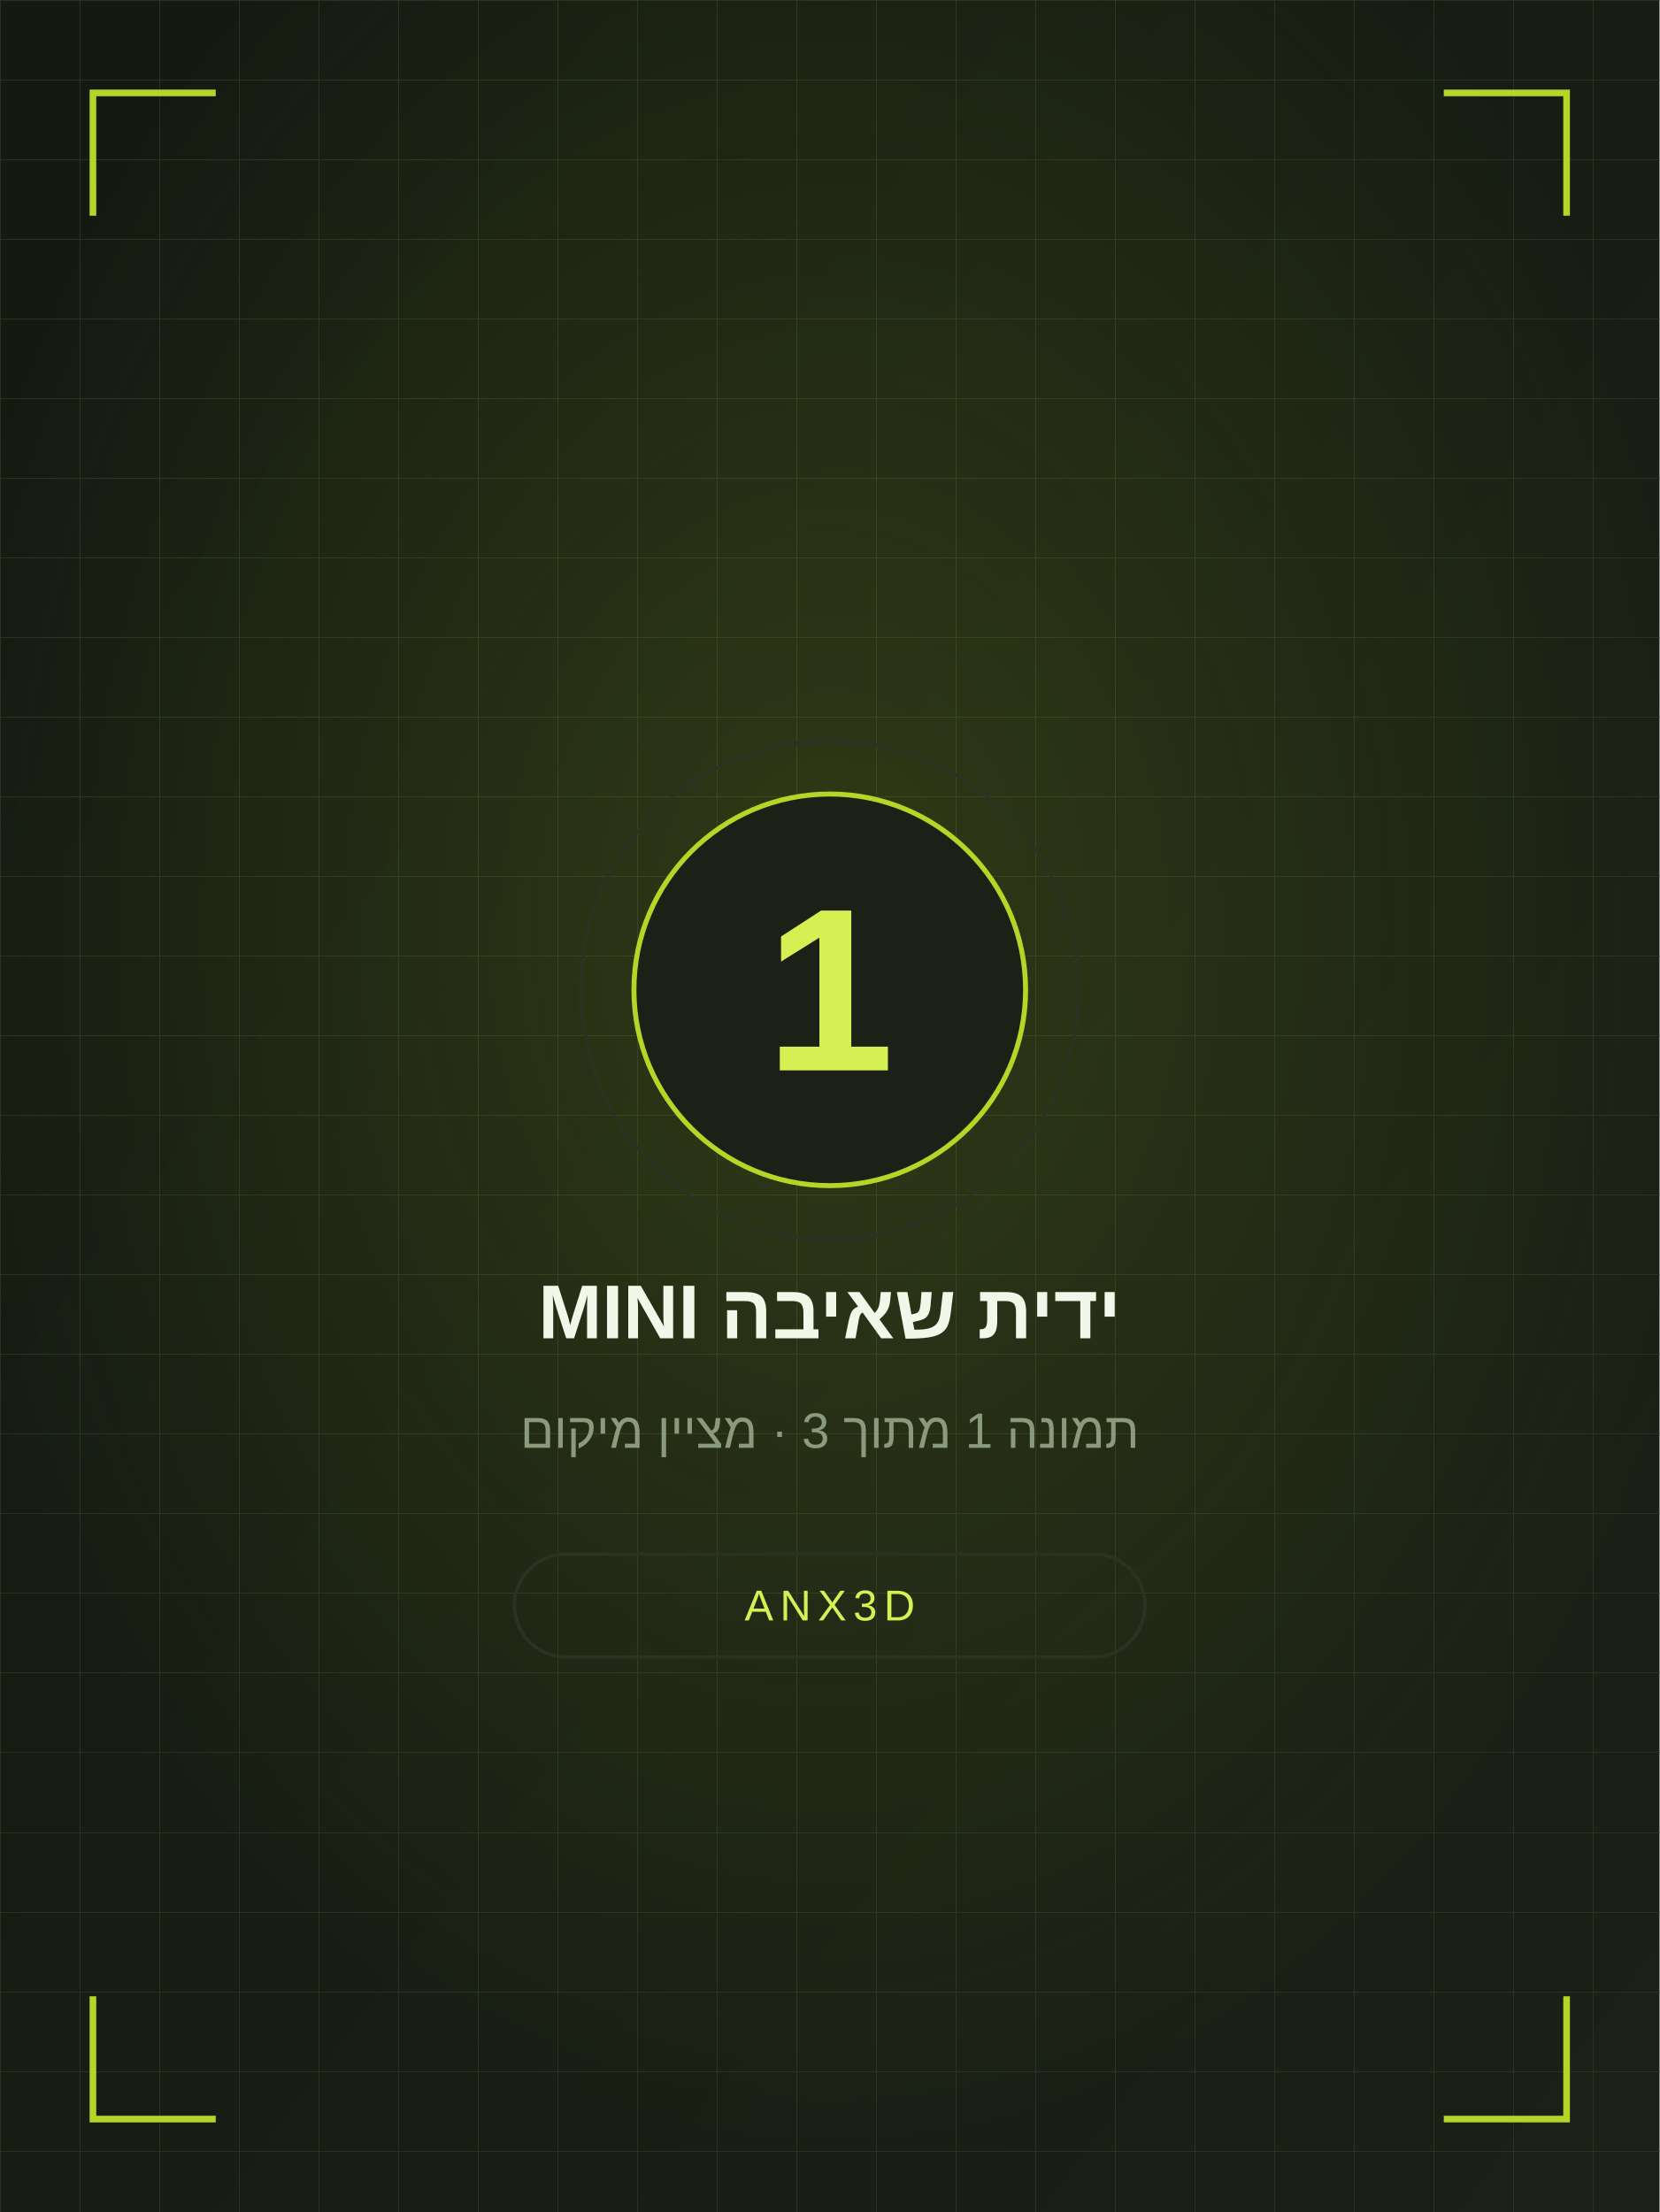
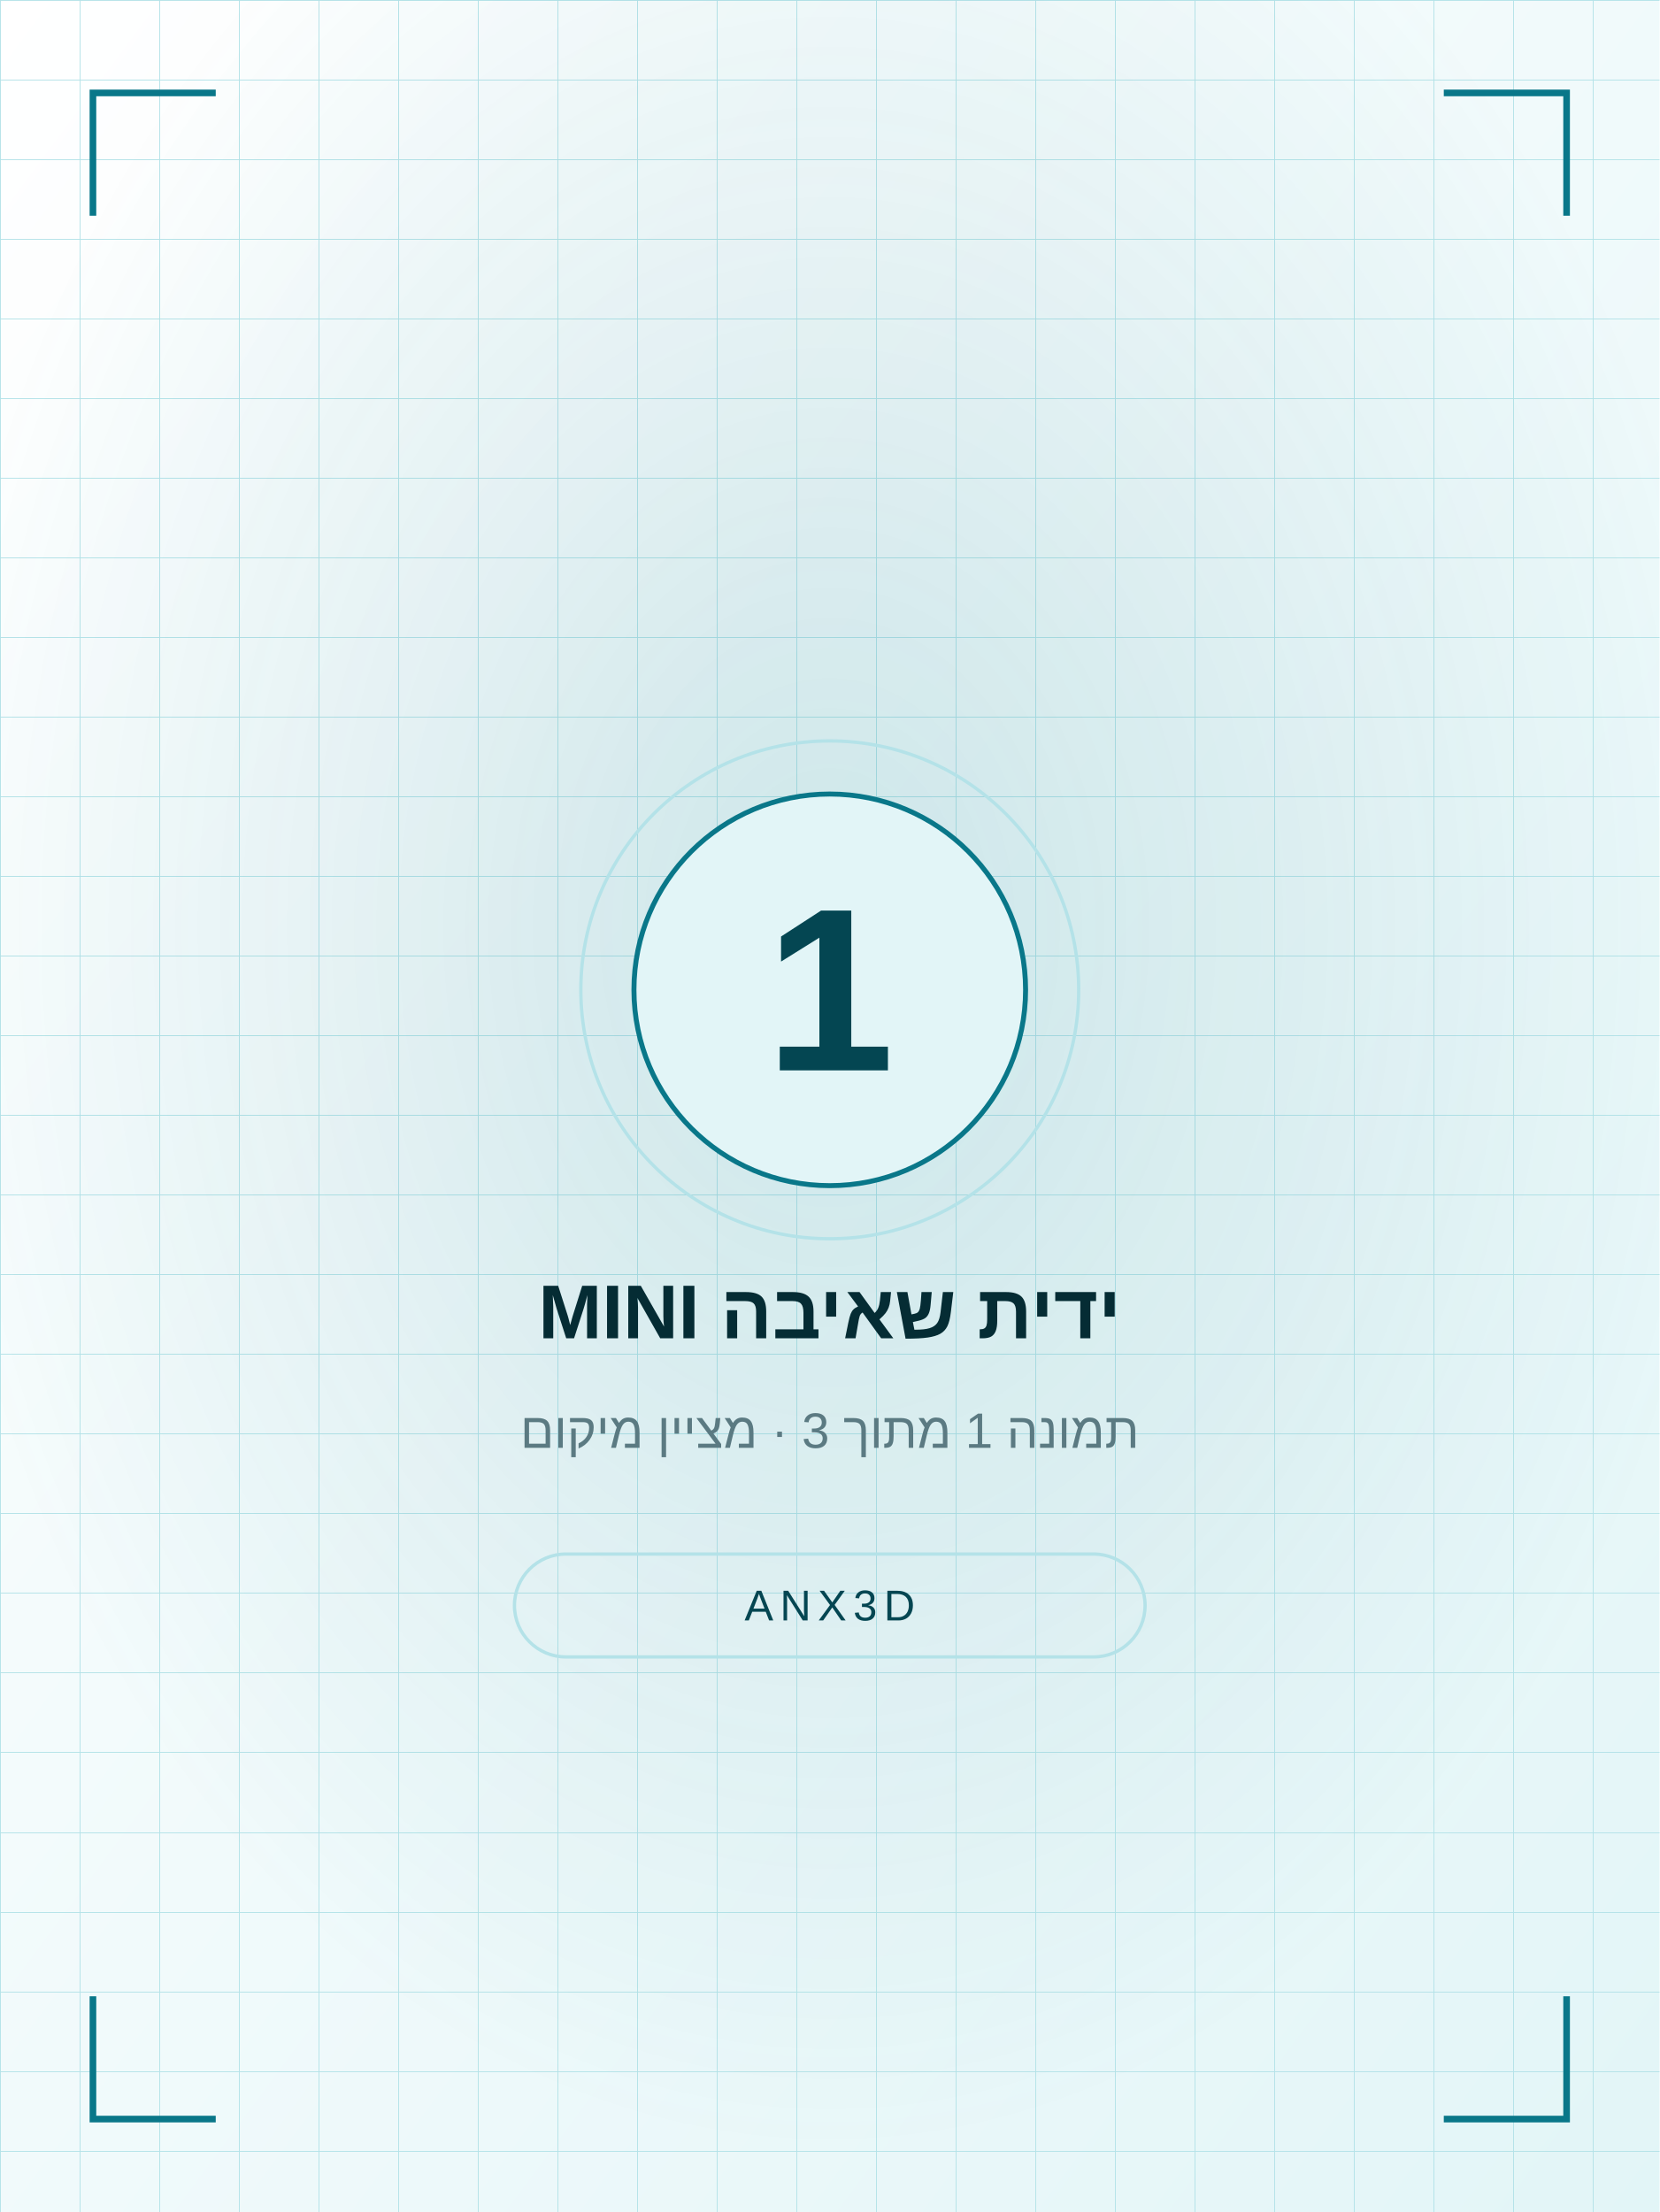
<svg xmlns="http://www.w3.org/2000/svg" width="1000" height="1333" viewBox="0 0 1000 1333" role="img" aria-label="ידית שאיבה MINI — תמונה 1 מתוך 3 (מציין מיקום)">
  <defs>
    <linearGradient id="bg" x1="0" y1="0" x2="1" y2="1">
-       <stop offset="0%" stop-color="#141911" />
-       <stop offset="100%" stop-color="#1b2116" />
+       <stop offset="0%" stop-color="#ffffff" />
+       <stop offset="100%" stop-color="#e2f5f7" />
    </linearGradient>
    <pattern id="grid" width="48" height="48" patternUnits="userSpaceOnUse">
-       <path d="M48 0H0V48" fill="none" stroke="#2a3322" stroke-width="1" />
+       <path d="M48 0H0V48" fill="none" stroke="#b4e2e8" stroke-width="1" />
    </pattern>
    <radialGradient id="glow" cx="50%" cy="42%" r="55%">
-       <stop offset="0%" stop-color="#b4d626" stop-opacity="0.16" />
-       <stop offset="100%" stop-color="#b4d626" stop-opacity="0" />
+       <stop offset="0%" stop-color="#097789" stop-opacity="0.16" />
+       <stop offset="100%" stop-color="#097789" stop-opacity="0" />
    </radialGradient>
  </defs>
  <rect width="1000" height="1333" fill="url(#bg)" />
  <rect width="1000" height="1333" fill="url(#grid)" />
  <rect width="1000" height="1333" fill="url(#glow)" />
-   <path d="M56 128V56h72" fill="none" stroke="#b4d626" stroke-width="4" stroke-linecap="square" />
-   <path d="M872 56h72v72" fill="none" stroke="#b4d626" stroke-width="4" stroke-linecap="square" />
-   <path d="M944 1205v72h-72" fill="none" stroke="#b4d626" stroke-width="4" stroke-linecap="square" />
-   <path d="M128 1277H56v-72" fill="none" stroke="#b4d626" stroke-width="4" stroke-linecap="square" />
-   <circle cx="500" cy="596.5" r="150" fill="none" stroke="#2a3322" stroke-width="2" />
-   <circle cx="500" cy="596.5" r="118" fill="#1b2116" stroke="#b4d626" stroke-width="3" />
-   <text x="500" y="596.5" text-anchor="middle" dominant-baseline="central" font-family="Heebo, Arial, sans-serif" font-size="140" font-weight="700" fill="#d6ef52">1</text>
-   <text x="500" y="806.5" text-anchor="middle" direction="rtl" font-family="Heebo, Arial, sans-serif" font-size="46" font-weight="700" fill="#f2f7ea">ידית שאיבה MINI</text>
-   <text x="500" y="872.5" text-anchor="middle" direction="rtl" font-family="Heebo, Arial, sans-serif" font-size="30" fill="#8b9a7c">תמונה 1 מתוך 3 · מציין מיקום</text>
-   <rect x="310" y="936.5" width="380" height="62" rx="31" fill="none" stroke="#2a3322" stroke-width="2" />
-   <text x="500" y="967.5" text-anchor="middle" dominant-baseline="central" font-family="Heebo, Arial, sans-serif" font-size="26" letter-spacing="4" fill="#d6ef52">ANX3D</text>
+   <path d="M56 128V56h72" fill="none" stroke="#097789" stroke-width="4" stroke-linecap="square" />
+   <path d="M872 56h72v72" fill="none" stroke="#097789" stroke-width="4" stroke-linecap="square" />
+   <path d="M944 1205v72h-72" fill="none" stroke="#097789" stroke-width="4" stroke-linecap="square" />
+   <path d="M128 1277H56v-72" fill="none" stroke="#097789" stroke-width="4" stroke-linecap="square" />
+   <circle cx="500" cy="596.5" r="150" fill="none" stroke="#b4e2e8" stroke-width="2" />
+   <circle cx="500" cy="596.5" r="118" fill="#e2f5f7" stroke="#097789" stroke-width="3" />
+   <text x="500" y="596.5" text-anchor="middle" dominant-baseline="central" font-family="Heebo, Arial, sans-serif" font-size="140" font-weight="700" fill="#044652">1</text>
+   <text x="500" y="806.5" text-anchor="middle" direction="rtl" font-family="Heebo, Arial, sans-serif" font-size="46" font-weight="700" fill="#052c34">ידית שאיבה MINI</text>
+   <text x="500" y="872.5" text-anchor="middle" direction="rtl" font-family="Heebo, Arial, sans-serif" font-size="30" fill="#5b7a82">תמונה 1 מתוך 3 · מציין מיקום</text>
+   <rect x="310" y="936.5" width="380" height="62" rx="31" fill="none" stroke="#b4e2e8" stroke-width="2" />
+   <text x="500" y="967.5" text-anchor="middle" dominant-baseline="central" font-family="Heebo, Arial, sans-serif" font-size="26" letter-spacing="4" fill="#044652">ANX3D</text>
</svg>
